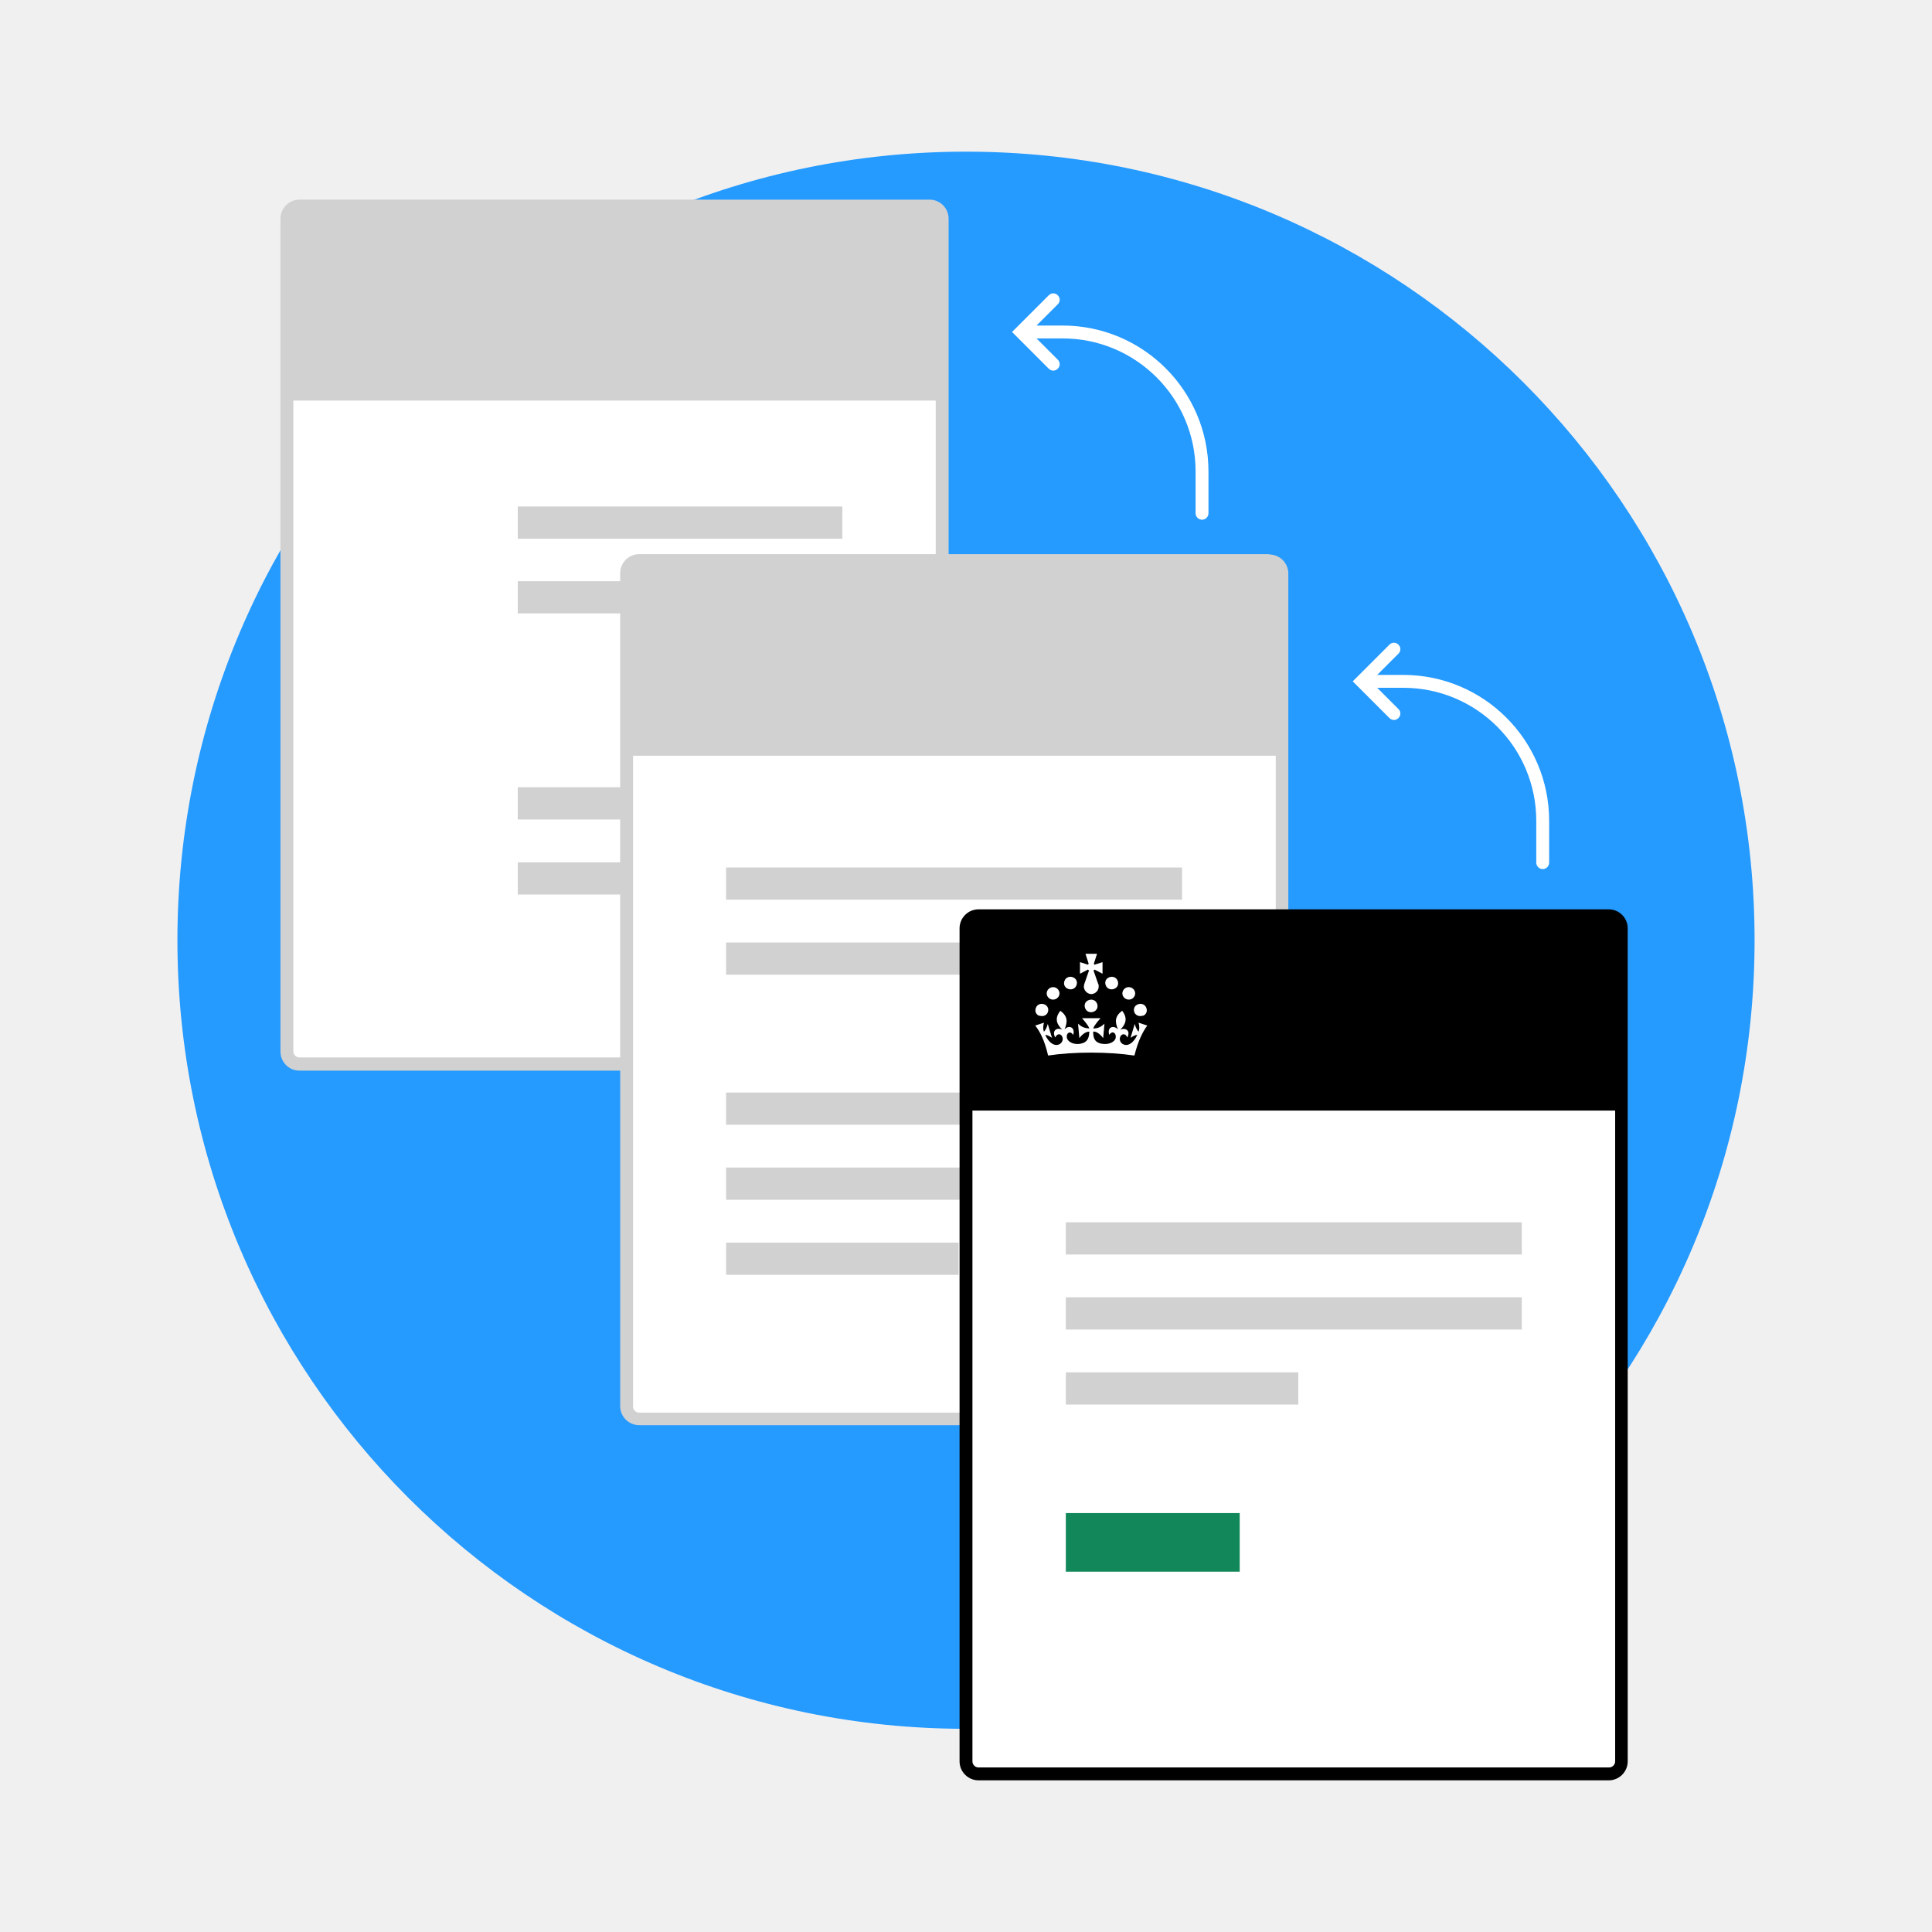
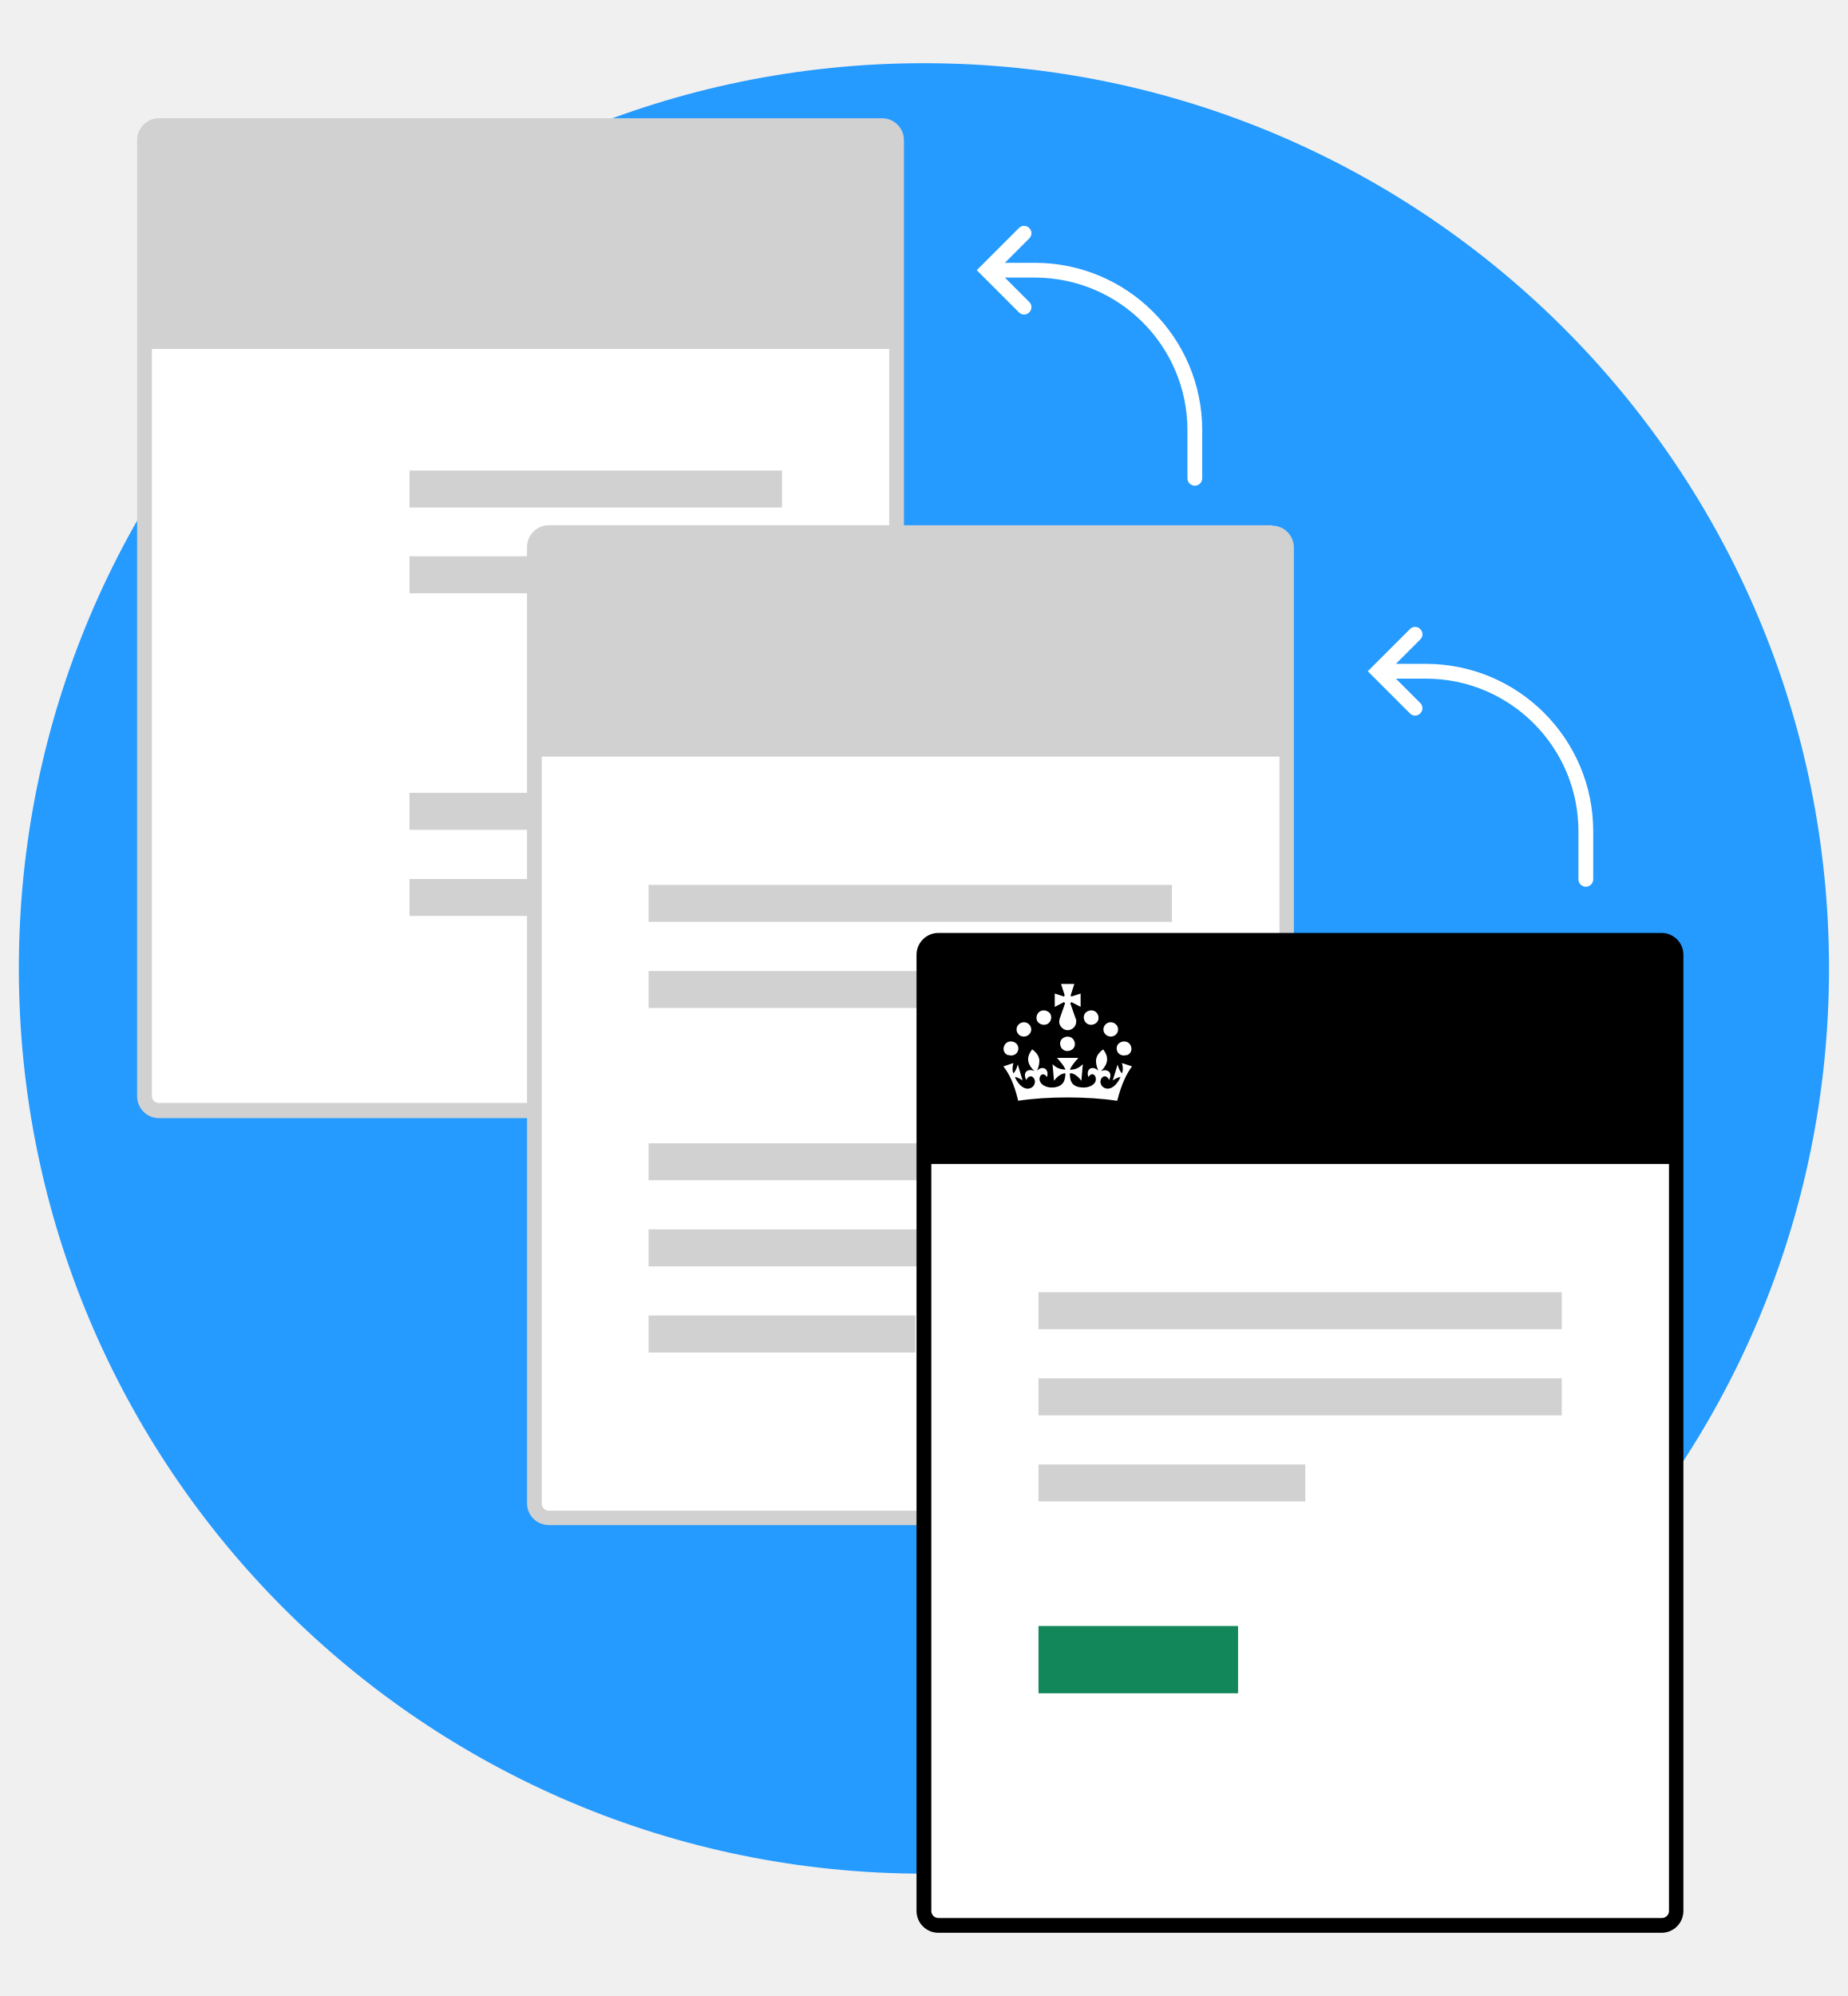
- <svg xmlns="http://www.w3.org/2000/svg" version="1.1" viewBox="0 0 600 600">
+ <svg xmlns="http://www.w3.org/2000/svg" id="Layer_1" version="1.1" viewBox="0 0 500 540">
  <defs>
    <style>
-       .cls-1 {
+       .st0 {
        fill: none;
      }

-       .cls-2 {
+       .st1 {
        fill-rule: evenodd;
      }

-       .cls-2, .cls-3 {
+       .st1, .st2 {
        fill: #fff;
      }

-       .cls-4 {
+       .st3 {
        fill: #11875a;
      }

-       .cls-5 {
+       .st4 {
        fill: #d1d1d1;
      }

-       .cls-6 {
+       .st5 {
        fill: #259aff;
      }
    </style>
  </defs>
-   <g>
-     <g id="Layer_1">
-       <g id="Outlined_-_dark_mode">
+   <g id="Layer_11">
+     <g id="Outlined_-_dark_mode">
+       <g>
+         <circle class="st5" cx="250" cy="262" r="244.9" />
+         <rect class="st2" x="39" y="33.9" width="203.6" height="266.5" rx="3.9" ry="3.9" />
+         <rect class="st2" x="39" y="33.9" width="203.6" height="266.5" rx="3.9" ry="3.9" />
+         <path class="st4" d="M238.7,302.5H43c-3.3,0-5.9-2.7-5.9-5.9V37.9c0-3.3,2.7-5.9,5.9-5.9h195.7c3.3,0,5.9,2.7,5.9,5.9v258.7c0,3.3-2.7,5.9-5.9,5.9ZM43,35.9c-1.1,0-1.9.9-1.9,1.9v258.7c0,1.1.9,1.9,1.9,1.9h195.7c1.1,0,1.9-.9,1.9-1.9V37.9c0-1.1-.9-1.9-1.9-1.9H43Z" />
+         <rect class="st4" x="39" y="33.9" width="203.6" height="60.5" />
        <g>
-           <circle class="cls-6" cx="300" cy="292" r="244.9" />
-           <rect class="cls-3" x="89" y="63.9" width="203.6" height="266.5" rx="3.9" ry="3.9" />
-           <rect class="cls-3" x="89" y="63.9" width="203.6" height="266.5" rx="3.9" ry="3.9" />
-           <path class="cls-5" d="M288.7,332.5H93c-3.3,0-5.9-2.7-5.9-5.9V67.9c0-3.3,2.7-5.9,5.9-5.9h195.7c3.3,0,5.9,2.7,5.9,5.9v258.7c0,3.3-2.7,5.9-5.9,5.9ZM93,65.9c-1.1,0-1.9.9-1.9,1.9v258.7c0,1.1.9,1.9,1.9,1.9h195.7c1.1,0,1.9-.9,1.9-1.9V67.9c0-1.1-.9-1.9-1.9-1.9H93Z" />
-           <rect class="cls-5" x="89" y="63.9" width="203.6" height="60.5" />
-           <g>
-             <rect class="cls-5" x="160.8" y="157.3" width="100.8" height="10" />
-             <rect class="cls-5" x="160.8" y="180.5" width="79.2" height="10" />
-           </g>
-           <g>
-             <rect class="cls-5" x="160.8" y="244.5" width="100.8" height="10" />
-             <rect class="cls-5" x="160.8" y="267.8" width="51.4" height="10" />
-           </g>
-           <rect class="cls-3" x="194.5" y="174.1" width="203.6" height="266.5" rx="3.9" ry="3.9" />
-           <rect class="cls-3" x="194.5" y="174.1" width="203.6" height="266.5" rx="3.9" ry="3.9" />
-           <path class="cls-5" d="M394.2,172.1h-195.7c-3.3,0-5.9,2.7-5.9,5.9v258.7c0,3.3,2.7,5.9,5.9,5.9h195.7c3.3,0,5.9-2.7,5.9-5.9V178.1c0-3.3-2.7-5.9-5.9-5.9h0ZM396.1,436.8c0,1.1-.9,1.9-1.9,1.9h-195.7c-1.1,0-1.9-.9-1.9-1.9v-202.1h199.6v202.1h-.1ZM367.1,279.4h-141.6v-10h141.6v10ZM367.1,302.7h-141.6v-10h141.6v10ZM367.1,349.3h-141.6v-10h141.6v10ZM367.1,372.6h-141.6v-10h141.6v10ZM297.7,395.9h-72.2v-10h72.2v10Z" />
-           <rect class="cls-3" x="300" y="284.4" width="203.6" height="266.5" rx="3.9" ry="3.9" />
-           <rect class="cls-5" x="331" y="379.6" width="141.6" height="10" />
-           <g>
-             <line class="cls-1" x1="331" y1="407.9" x2="472.6" y2="407.9" />
-             <rect class="cls-5" x="331" y="402.9" width="141.6" height="10" />
-           </g>
-           <rect class="cls-5" x="331" y="426.2" width="72.2" height="10" />
-           <rect class="cls-4" x="331" y="469.9" width="54" height="18.2" />
-           <path class="cls-3" d="M481.1,254.9v13c0,1.1-.9,2-2,2s-2-.9-2-2v-13c0-22.8-18.5-41.3-41.3-41.3h-8.1l6.6,6.6c.8.8.8,2,0,2.8-.4.4-.9.6-1.4.6s-1-.2-1.4-.6l-10-10h0l-1.4-1.4,1.4-1.4h0l10-10c.8-.8,2-.8,2.8,0s.8,2,0,2.8l-6.6,6.6h8.1c25,0,45.3,20.3,45.3,45.3h0ZM330,101.1h-8.1l6.6-6.6c.8-.8.8-2,0-2.8s-2-.8-2.8,0l-10,10h0l-1.4,1.4,1.4,1.4h0l10,10c.4.4.9.6,1.4.6s1-.2,1.4-.6c.8-.8.8-2,0-2.8l-6.6-6.6h8.1c22.8,0,41.3,18.5,41.3,41.3v13c0,1.1.9,2,2,2s2-.9,2-2v-13c0-25-20.3-45.3-45.3-45.3Z" />
-           <path d="M499.6,282.4h-195.7c-3.3,0-5.9,2.7-5.9,5.9v258.7c0,3.3,2.7,5.9,5.9,5.9h195.7c3.3,0,5.9-2.7,5.9-5.9v-258.7c0-3.3-2.7-5.9-5.9-5.9h0ZM499.6,548.9h-195.7c-1.1,0-1.9-.9-1.9-1.9v-202.1h199.6v202.1c0,1.1-.9,1.9-1.9,1.9h-.1Z" />
-           <path class="cls-2" d="M339.9,301.1l2.5,1.3v-3.6l-2.5.8s-.2-.2-.2-.3l1-3.1h-3.6l1,3.1s-.2.2-.2.3l-2.5-.8v3.6l2.5-1.3c0,.1.2.2.3.3l-1.5,4.3h0c0,.2-.1.5-.1.7,0,1.1.9,2.1,2,2.3h.6c1.1-.2,2-1.1,2-2.3s0-.5-.1-.7h0l-1.5-4.3s.2-.1.2-.2h.1ZM346,307.1c-1,.4-2.2,0-2.6-1.1-.4-1,0-2.1,1.1-2.5,1-.4,2.2,0,2.6,1.1.4,1,0,2.1-1.1,2.5h0ZM339.6,314.2c-1,.4-2.2,0-2.6-1.1-.4-1,0-2.1,1.1-2.5,1-.4,2.2,0,2.6,1.1.4,1,0,2.1-1.1,2.5h0ZM348.7,309.2c.4,1,1.6,1.5,2.6,1.1h0c1-.4,1.5-1.5,1.1-2.5s-1.6-1.5-2.6-1.1-1.5,1.6-1.1,2.5ZM354.9,315.4c-1,.4-2.2,0-2.6-1s0-2.1,1.1-2.5c1-.4,2.2,0,2.6,1.1.4,1,0,2.1-1.1,2.5h0ZM331.7,307.1c1,.4,2.2,0,2.6-1.1.4-1,0-2.1-1.1-2.5-1-.4-2.2,0-2.6,1.1-.4,1,0,2.1,1.1,2.5h0ZM328.9,309.2c-.4,1-1.6,1.5-2.6,1.1h0c-1-.4-1.5-1.5-1.1-2.5s1.6-1.5,2.6-1.1,1.5,1.6,1.1,2.5ZM322.8,315.4c1,.4,2.2,0,2.6-1s0-2.1-1.1-2.5c-1-.4-2.2,0-2.6,1.1-.4,1,0,2.1,1.1,2.5h0ZM352.2,327.8c-4-.6-8.6-.9-13.4-.9h0c-4.8,0-9.3.3-13.3.9-1.1-4.7-2.5-7.4-4-9.3l2.7-.9c-.3,1.3-.3,2,0,2.8.4-.4.9-1.2,1.2-2.4l1.3,4.3c-.8-.5-1.4-.9-2.1-.9,1.2,2.6,2.8,3.3,3.8,3.1,1.2-.2,1.8-1.3,1.6-2.2-.3-1.3-1.6-1.6-2.3-.1-1.2-2.4.8-3.2,2.2-2.4-2-2-2.3-3.7-.6-5.9,2.3,1.7,2.3,3.4,1.3,5.8,1.3-1.5,3.4-.7,2.7,1.7-1-1.5-2.2-.5-2,.8.2,1.2,1.8,2.2,3.8,2,2.9-.3,3.1-2.2,3.2-3.8-.7-.1-2,.5-3.1,2l-.4-4.5c1.2,1.2,2.3,1.4,3.5,1.5-.4-1.2-2.3-3.2-2.3-3.2h5.8s-1.9,2-2.3,3.2c1.2,0,2.3-.3,3.5-1.5l-.4,4.5c-1.1-1.5-2.4-2.2-3.1-2,0,1.6.2,3.6,3.2,3.8,2,.2,3.7-.8,3.8-2,.2-1.4-1.1-2.3-2-.8-.8-2.4,1.3-3.2,2.7-1.7-1-2.4-1-4.1,1.3-5.8,1.6,2.1,1.4,3.9-.6,5.9,1.3-.7,3.4,0,2.2,2.4-.6-1.5-2-1.2-2.3.1-.2.9.4,2,1.6,2.2,1,.2,2.6-.5,3.8-3.1-.7,0-1.3.4-2.1.9l1.3-4.3c.3,1.2.8,2,1.2,2.4.3-.9.3-1.5,0-2.8l2.7.9c-1.4,1.9-2.8,4.6-4,9.3h-.1Z" />
+           <rect class="st4" x="110.8" y="127.3" width="100.8" height="10" />
+           <rect class="st4" x="110.8" y="150.5" width="79.2" height="10" />
        </g>
+         <g>
+           <rect class="st4" x="110.8" y="214.5" width="100.8" height="10" />
+           <rect class="st4" x="110.8" y="237.8" width="51.4" height="10" />
+         </g>
+         <rect class="st2" x="144.5" y="144.1" width="203.6" height="266.5" rx="3.9" ry="3.9" />
+         <rect class="st2" x="144.5" y="144.1" width="203.6" height="266.5" rx="3.9" ry="3.9" />
+         <path class="st4" d="M344.2,142.1h-195.7c-3.3,0-5.9,2.7-5.9,5.9v258.7c0,3.3,2.7,5.9,5.9,5.9h195.7c3.3,0,5.9-2.7,5.9-5.9V148.1c0-3.3-2.7-5.9-5.9-5.9h0ZM346.1,406.8c0,1.1-.9,1.9-1.9,1.9h-195.7c-1.1,0-1.9-.9-1.9-1.9v-202.1h199.6v202.1h-.1ZM317.1,249.4h-141.6v-10h141.6v10ZM317.1,272.7h-141.6v-10h141.6v10ZM317.1,319.3h-141.6v-10h141.6v10ZM317.1,342.6h-141.6v-10h141.6v10ZM247.7,365.9h-72.2v-10h72.2v10Z" />
+         <rect class="st2" x="250" y="254.4" width="203.6" height="266.5" rx="3.9" ry="3.9" />
+         <rect class="st4" x="281" y="349.6" width="141.6" height="10" />
+         <g>
+           <line class="st0" x1="281" y1="377.9" x2="422.6" y2="377.9" />
+           <rect class="st4" x="281" y="372.9" width="141.6" height="10" />
+         </g>
+         <rect class="st4" x="281" y="396.2" width="72.2" height="10" />
+         <rect class="st3" x="281" y="439.9" width="54" height="18.2" />
+         <path class="st2" d="M431.1,224.9v13c0,1.1-.9,2-2,2s-2-.9-2-2v-13c0-22.8-18.5-41.3-41.3-41.3h-8.1l6.6,6.6c.8.8.8,2,0,2.8-.4.4-.9.6-1.4.6s-1-.2-1.4-.6l-10-10h0l-1.4-1.4,1.4-1.4h0l10-10c.8-.8,2-.8,2.8,0s.8,2,0,2.8l-6.6,6.6h8.1c25,0,45.3,20.3,45.3,45.3h0ZM280,71.1h-8.1l6.6-6.6c.8-.8.8-2,0-2.8s-2-.8-2.8,0l-10,10h0l-1.4,1.4,1.4,1.4h0l10,10c.4.4.9.6,1.4.6s1-.2,1.4-.6c.8-.8.8-2,0-2.8l-6.6-6.6h8.1c22.8,0,41.3,18.5,41.3,41.3v13c0,1.1.9,2,2,2s2-.9,2-2v-13c0-25-20.3-45.3-45.3-45.3Z" />
+         <path d="M449.6,252.4h-195.7c-3.3,0-5.9,2.7-5.9,5.9v258.7c0,3.3,2.7,5.9,5.9,5.9h195.7c3.3,0,5.9-2.7,5.9-5.9v-258.7c0-3.3-2.7-5.9-5.9-5.9h0ZM449.6,518.9h-195.7c-1.1,0-1.9-.9-1.9-1.9v-202.1h199.6v202.1c0,1.1-.9,1.9-1.9,1.9h-.1Z" />
+         <path class="st1" d="M289.9,271.1l2.5,1.3v-3.6l-2.5.8s-.2-.2-.2-.3l1-3.1h-3.6l1,3.1s-.2.2-.2.3l-2.5-.8v3.6l2.5-1.3c0,.1.2.2.3.3l-1.5,4.3h0c0,.2-.1.5-.1.7,0,1.1.9,2.1,2,2.3h.6c1.1-.2,2-1.1,2-2.3s0-.5-.1-.7h0l-1.5-4.3s.2-.1.2-.2h.1ZM296,277.1c-1,.4-2.2,0-2.6-1.1-.4-1,0-2.1,1.1-2.5,1-.4,2.2,0,2.6,1.1.4,1,0,2.1-1.1,2.5h0ZM289.6,284.2c-1,.4-2.2,0-2.6-1.1-.4-1,0-2.1,1.1-2.5,1-.4,2.2,0,2.6,1.1.4,1,0,2.1-1.1,2.5h0ZM298.7,279.2c.4,1,1.6,1.5,2.6,1.1h0c1-.4,1.5-1.5,1.1-2.5s-1.6-1.5-2.6-1.1-1.5,1.6-1.1,2.5ZM304.9,285.4c-1,.4-2.2,0-2.6-1s0-2.1,1.1-2.5c1-.4,2.2,0,2.6,1.1.4,1,0,2.1-1.1,2.5h0ZM281.7,277.1c1,.4,2.2,0,2.6-1.1.4-1,0-2.1-1.1-2.5-1-.4-2.2,0-2.6,1.1-.4,1,0,2.1,1.1,2.5h0ZM278.9,279.2c-.4,1-1.6,1.5-2.6,1.1h0c-1-.4-1.5-1.5-1.1-2.5s1.6-1.5,2.6-1.1,1.5,1.6,1.1,2.5ZM272.8,285.4c1,.4,2.2,0,2.6-1s0-2.1-1.1-2.5c-1-.4-2.2,0-2.6,1.1-.4,1,0,2.1,1.1,2.5h0ZM302.2,297.8c-4-.6-8.6-.9-13.4-.9h0c-4.8,0-9.3.3-13.3.9-1.1-4.7-2.5-7.4-4-9.3l2.7-.9c-.3,1.3-.3,2,0,2.8.4-.4.9-1.2,1.2-2.4l1.3,4.3c-.8-.5-1.4-.9-2.1-.9,1.2,2.6,2.8,3.3,3.8,3.1,1.2-.2,1.8-1.3,1.6-2.2-.3-1.3-1.6-1.6-2.3-.1-1.2-2.4.8-3.2,2.2-2.4-2-2-2.3-3.7-.6-5.9,2.3,1.7,2.3,3.4,1.3,5.8,1.3-1.5,3.4-.7,2.7,1.7-1-1.5-2.2-.5-2,.8.2,1.2,1.8,2.2,3.8,2,2.9-.3,3.1-2.2,3.2-3.8-.7-.1-2,.5-3.1,2l-.4-4.5c1.2,1.2,2.3,1.4,3.5,1.5-.4-1.2-2.3-3.2-2.3-3.2h5.8s-1.9,2-2.3,3.2c1.2,0,2.3-.3,3.5-1.5l-.4,4.5c-1.1-1.5-2.4-2.2-3.1-2,0,1.6.2,3.6,3.2,3.8,2,.2,3.7-.8,3.8-2,.2-1.4-1.1-2.3-2-.8-.8-2.4,1.3-3.2,2.7-1.7-1-2.4-1-4.1,1.3-5.8,1.6,2.1,1.4,3.9-.6,5.9,1.3-.7,3.4,0,2.2,2.4-.6-1.5-2-1.2-2.3.1-.2.9.4,2,1.6,2.2,1,.2,2.6-.5,3.8-3.1-.7,0-1.3.4-2.1.9l1.3-4.3c.3,1.2.8,2,1.2,2.4.3-.9.3-1.5,0-2.8l2.7.9c-1.4,1.9-2.8,4.6-4,9.3h-.1Z" />
      </g>
    </g>
  </g>
</svg>
